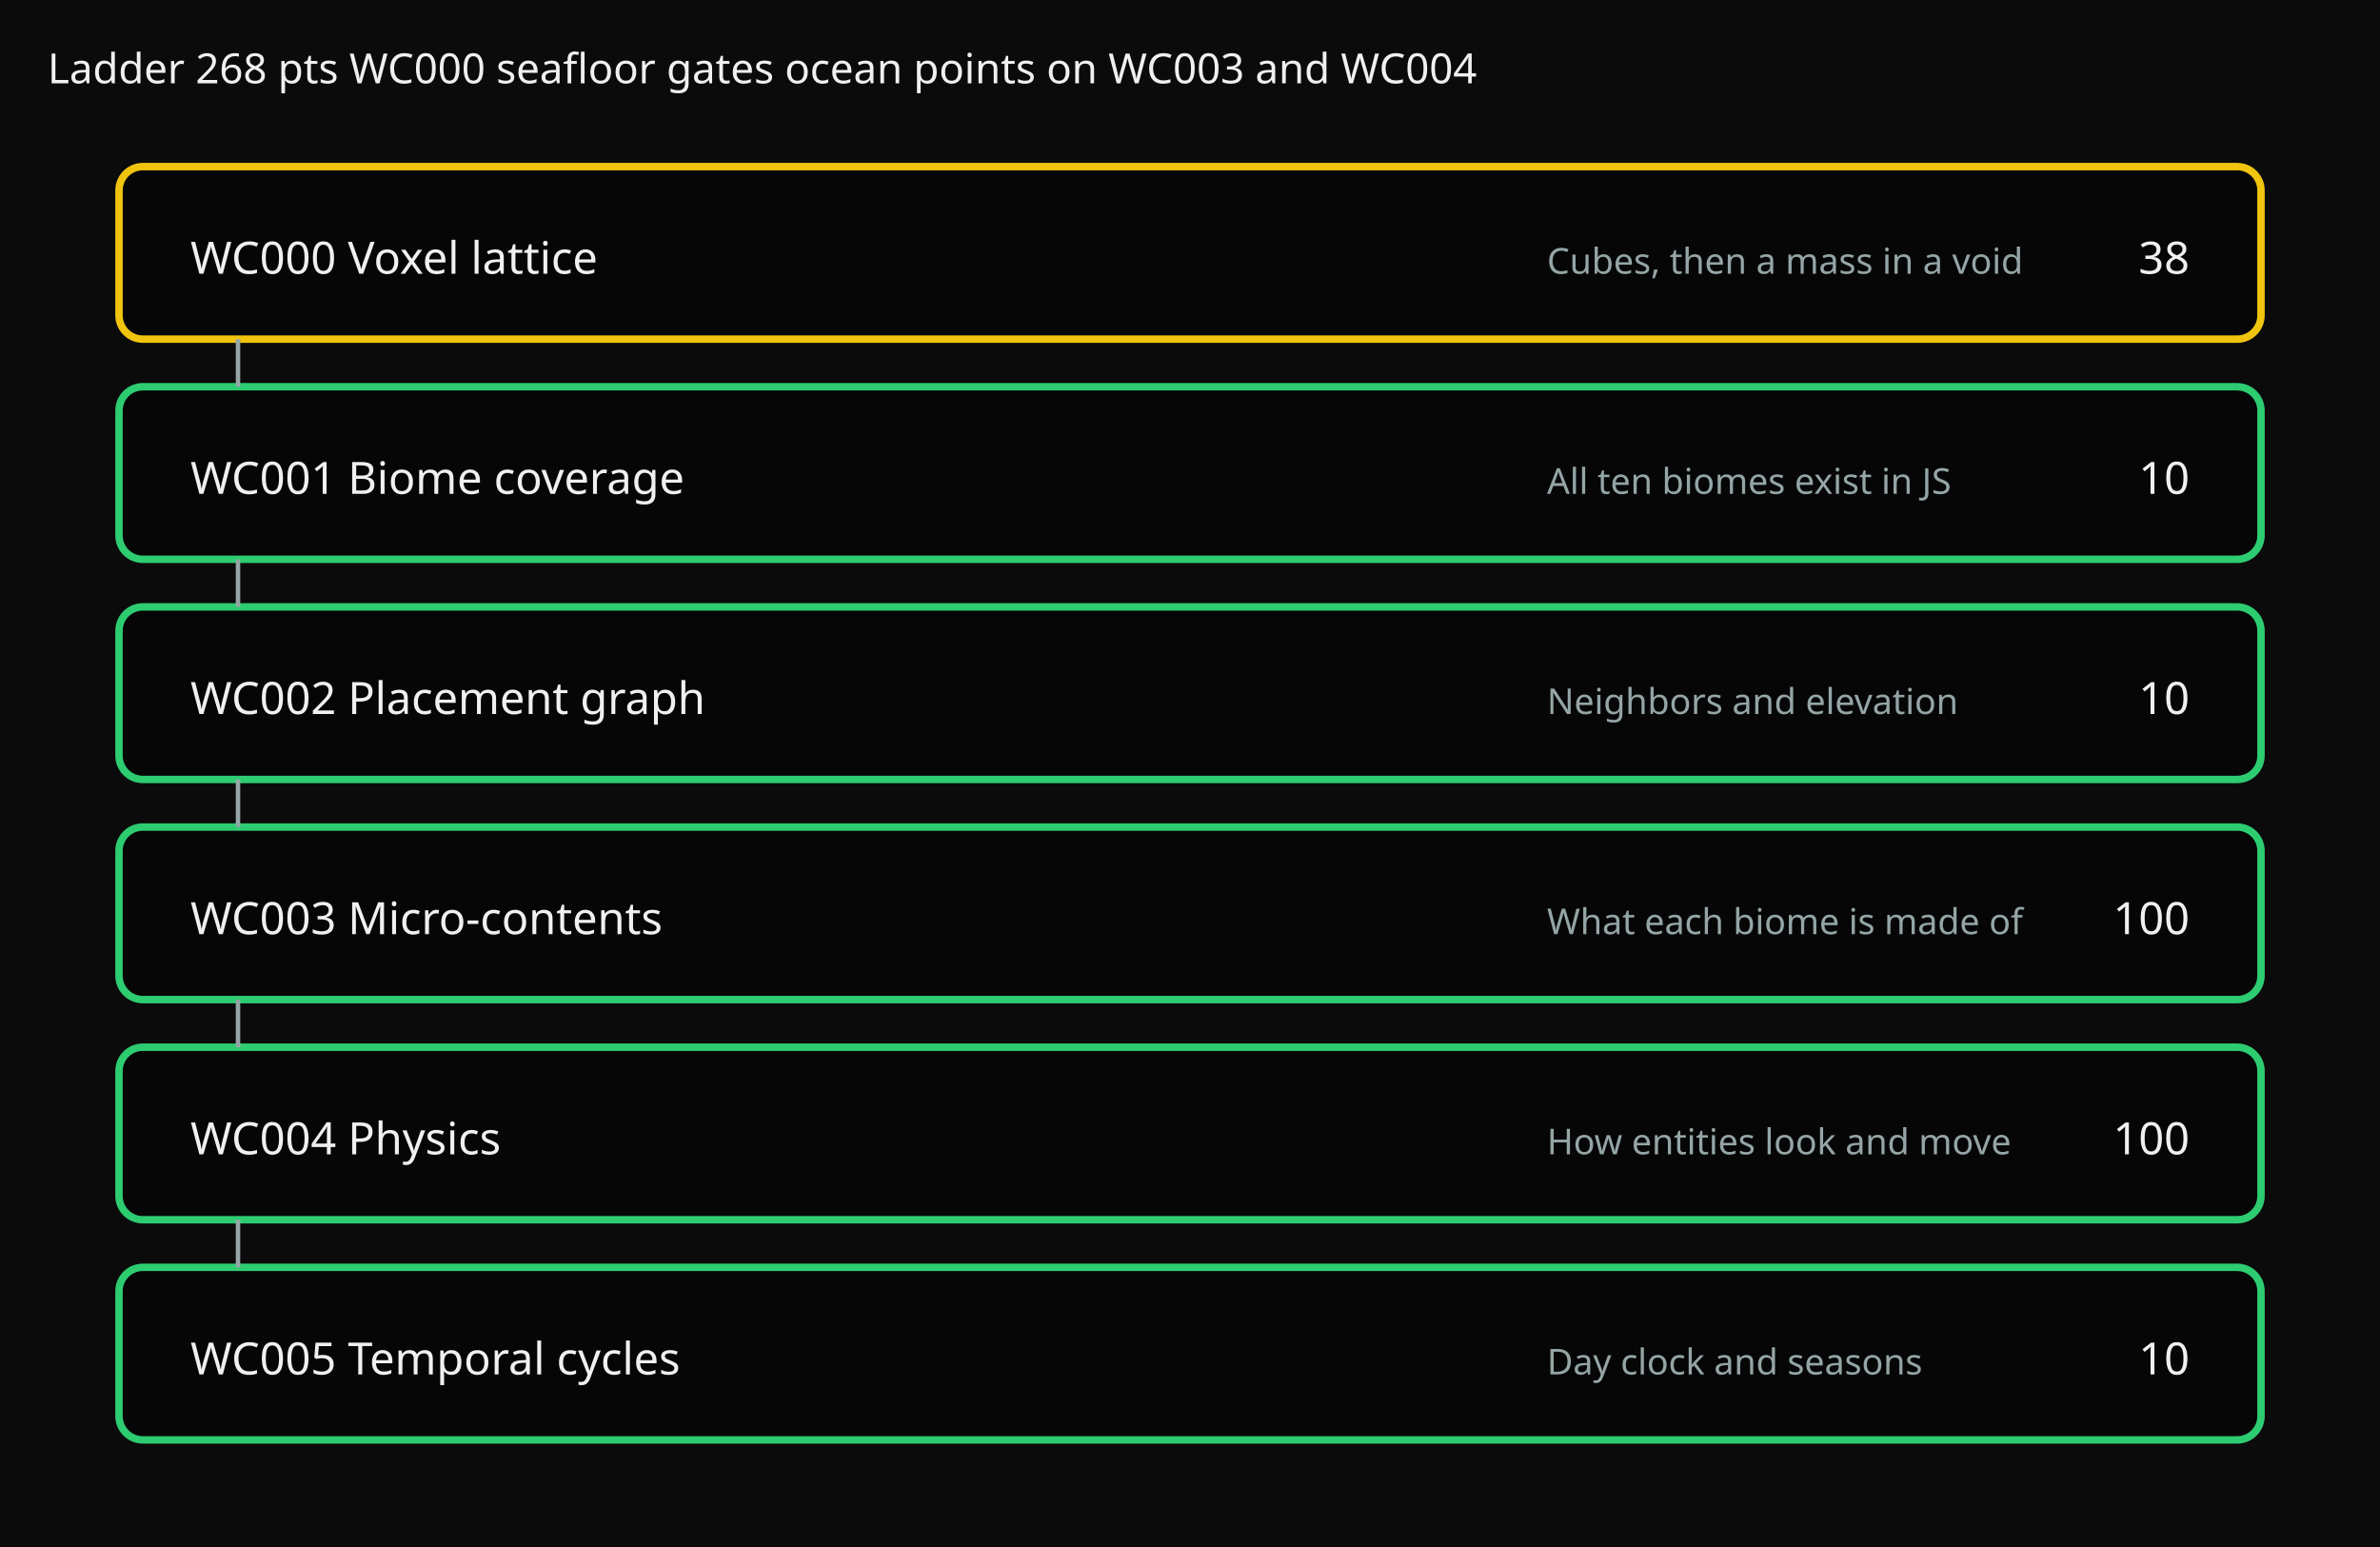
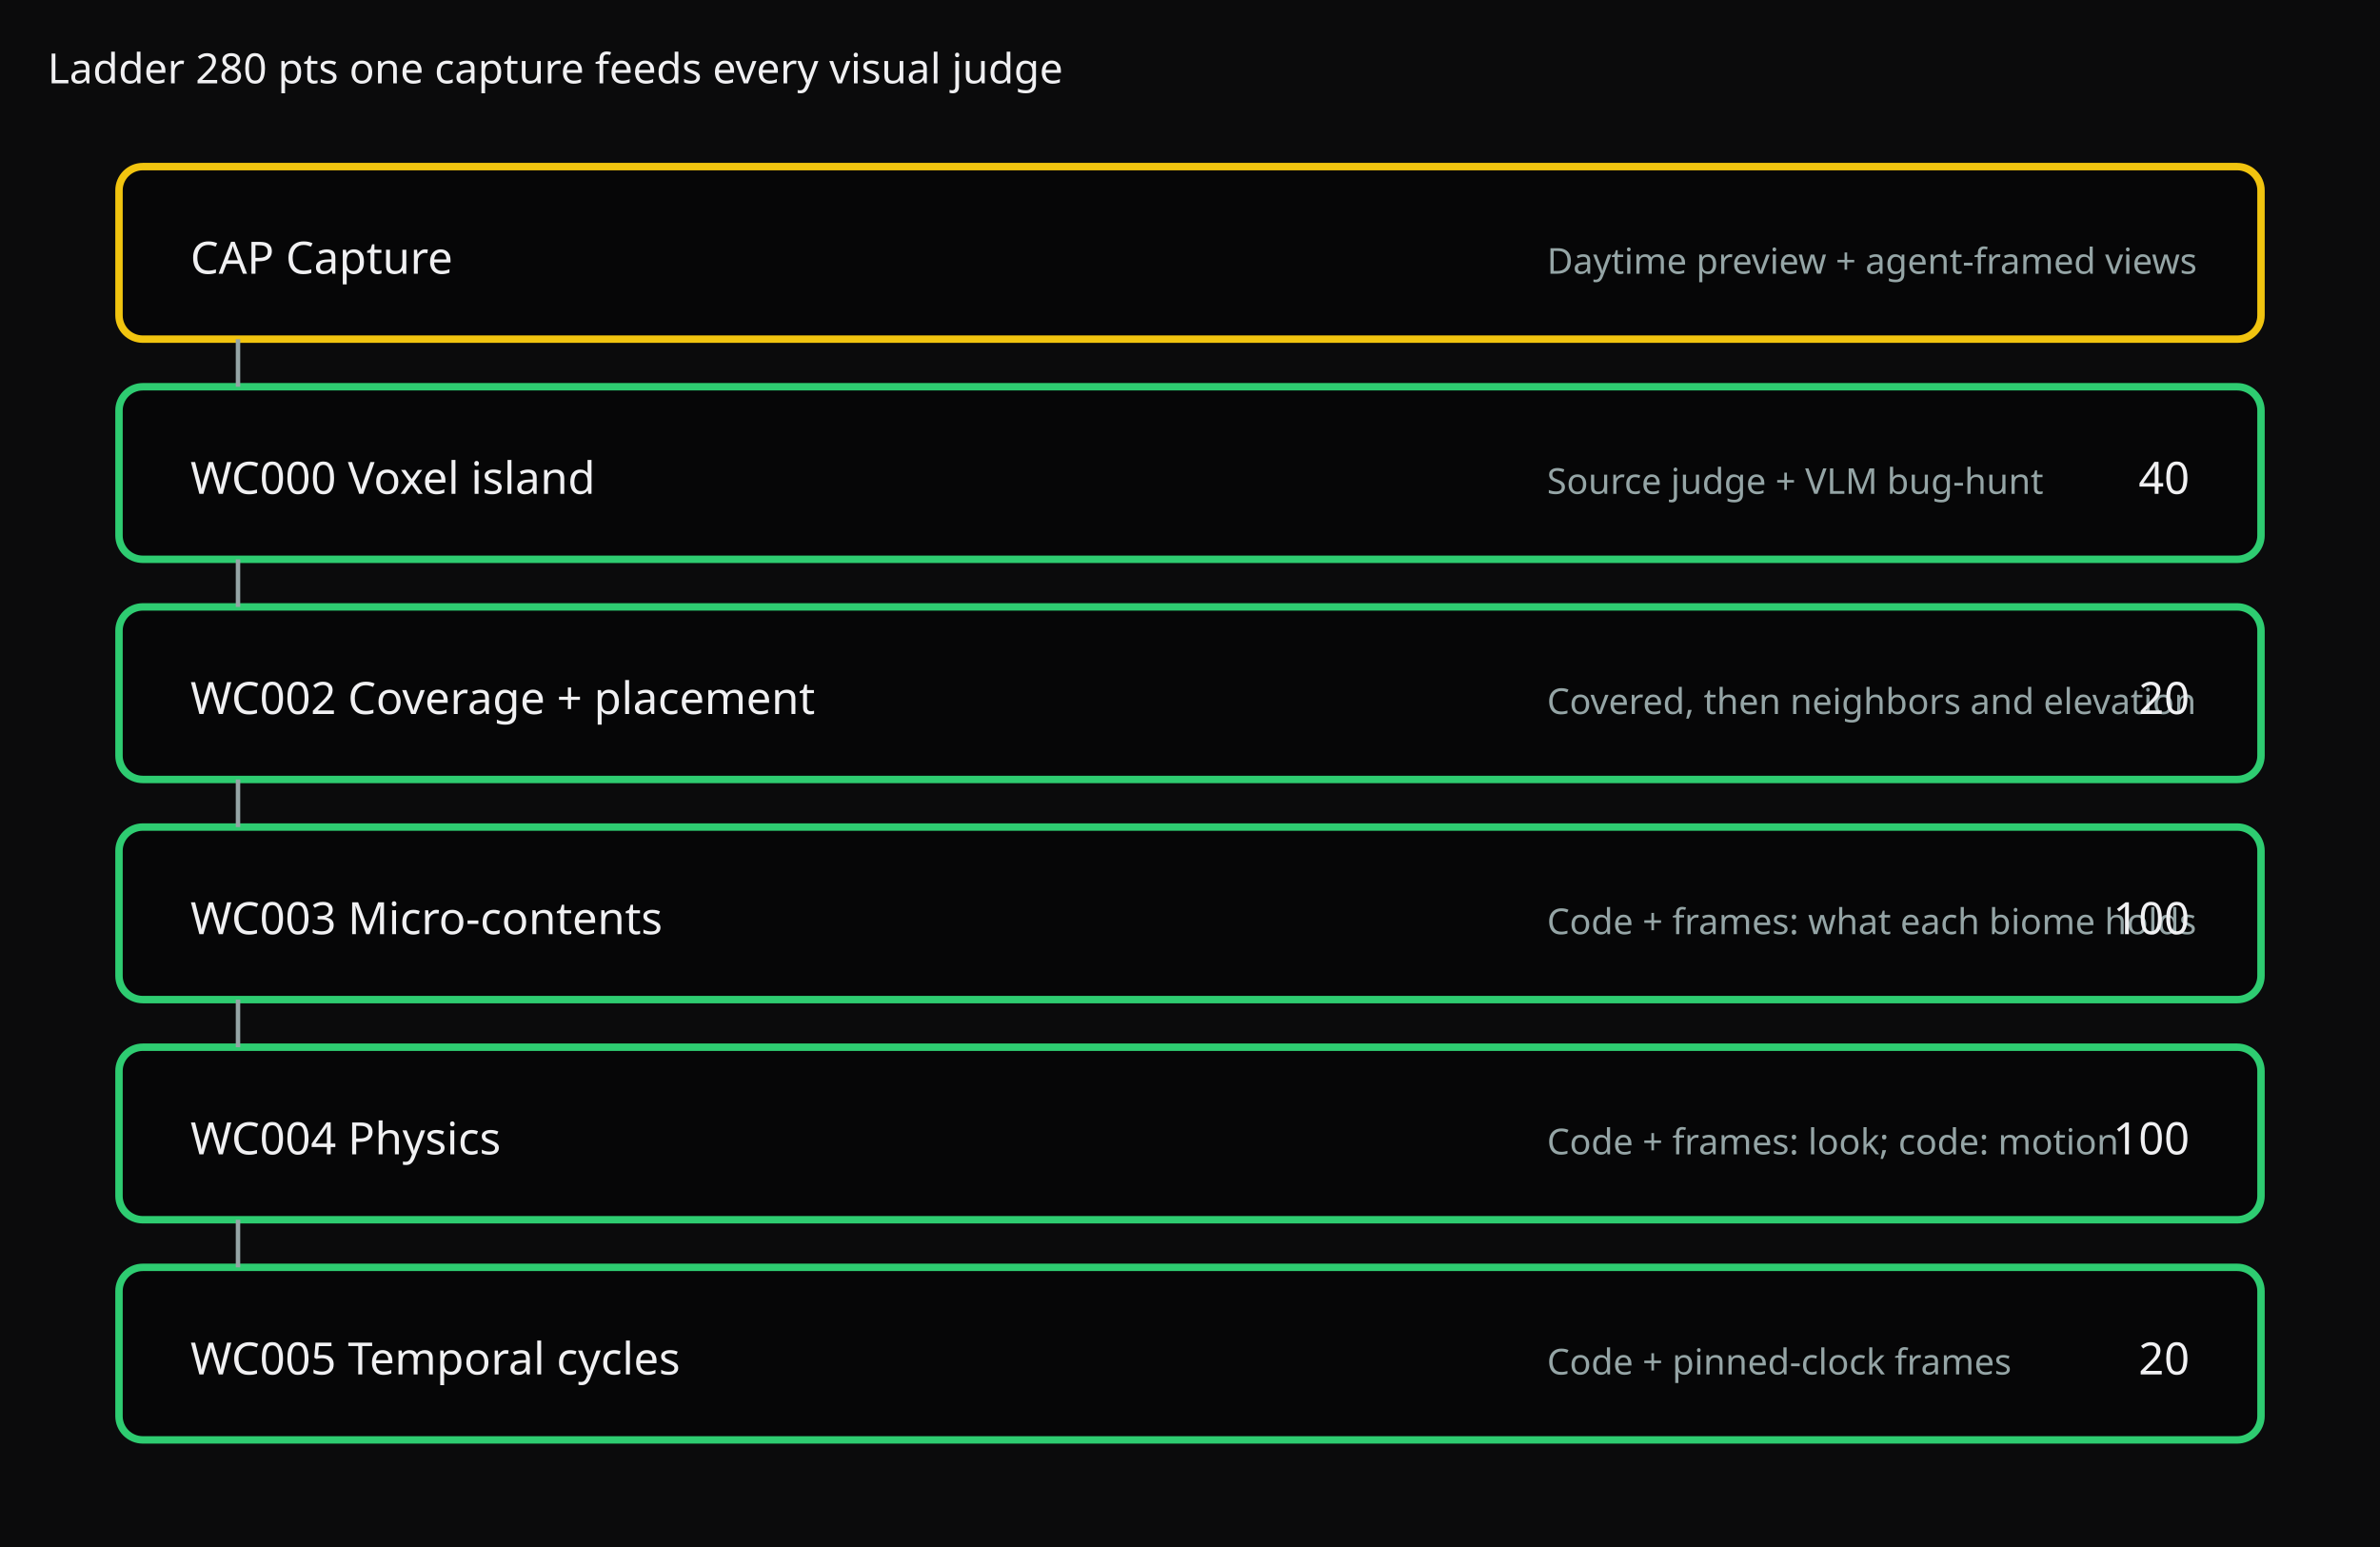
<svg xmlns="http://www.w3.org/2000/svg" viewBox="0 0 800 520" width="800" height="520">
  <rect width="100%" height="100%" fill="#0b0b0c" />
-   <text x="16.0" y="28.0" text-anchor="start" fill="#f0f0f2" font-size="14" font-family="system-ui,sans-serif">Ladder  268 pts  WC000 seafloor gates ocean points on WC003 and WC004</text>
+   <text x="16.0" y="28.0" text-anchor="start" fill="#f0f0f2" font-size="14" font-family="system-ui,sans-serif">Ladder  280 pts  one capture feeds every visual judge</text>
  <rect x="40.0" y="56.0" width="720.0" height="58.0" rx="8" fill="#060607" stroke="#f1c40f" stroke-width="2.5" />
-   <text x="64.0" y="92.0" text-anchor="start" fill="#f0f0f2" font-size="15" font-family="system-ui,sans-serif">WC000  Voxel lattice</text>
-   <text x="520.0" y="92.0" text-anchor="start" fill="#95a5a6" font-size="12" font-family="system-ui,sans-serif">Cubes, then a mass in a void</text>
-   <text x="736.0" y="92.0" text-anchor="end" fill="#f0f0f2" font-size="15" font-family="system-ui,sans-serif">38</text>
+   <text x="64.0" y="92.0" text-anchor="start" fill="#f0f0f2" font-size="15" font-family="system-ui,sans-serif">CAP  Capture</text>
+   <text x="520.0" y="92.0" text-anchor="start" fill="#95a5a6" font-size="12" font-family="system-ui,sans-serif">Daytime preview + agent-framed views</text>
+   <text x="736.0" y="92.0" text-anchor="end" fill="#f0f0f2" font-size="15" font-family="system-ui,sans-serif" />
  <rect x="40.0" y="130.0" width="720.0" height="58.0" rx="8" fill="#060607" stroke="#2ecc71" stroke-width="2.5" />
-   <text x="64.0" y="166.0" text-anchor="start" fill="#f0f0f2" font-size="15" font-family="system-ui,sans-serif">WC001  Biome coverage</text>
-   <text x="520.0" y="166.0" text-anchor="start" fill="#95a5a6" font-size="12" font-family="system-ui,sans-serif">All ten biomes exist in JS</text>
-   <text x="736.0" y="166.0" text-anchor="end" fill="#f0f0f2" font-size="15" font-family="system-ui,sans-serif">10</text>
+   <text x="64.0" y="166.0" text-anchor="start" fill="#f0f0f2" font-size="15" font-family="system-ui,sans-serif">WC000  Voxel island</text>
+   <text x="520.0" y="166.0" text-anchor="start" fill="#95a5a6" font-size="12" font-family="system-ui,sans-serif">Source judge + VLM bug-hunt</text>
+   <text x="736.0" y="166.0" text-anchor="end" fill="#f0f0f2" font-size="15" font-family="system-ui,sans-serif">40</text>
  <line x1="80.0" y1="114.0" x2="80.0" y2="130.0" stroke="#95a5a6" stroke-width="1.5" />
  <rect x="40.0" y="204.0" width="720.0" height="58.0" rx="8" fill="#060607" stroke="#2ecc71" stroke-width="2.5" />
-   <text x="64.0" y="240.0" text-anchor="start" fill="#f0f0f2" font-size="15" font-family="system-ui,sans-serif">WC002  Placement graph</text>
-   <text x="520.0" y="240.0" text-anchor="start" fill="#95a5a6" font-size="12" font-family="system-ui,sans-serif">Neighbors and elevation</text>
-   <text x="736.0" y="240.0" text-anchor="end" fill="#f0f0f2" font-size="15" font-family="system-ui,sans-serif">10</text>
+   <text x="64.0" y="240.0" text-anchor="start" fill="#f0f0f2" font-size="15" font-family="system-ui,sans-serif">WC002  Coverage + placement</text>
+   <text x="520.0" y="240.0" text-anchor="start" fill="#95a5a6" font-size="12" font-family="system-ui,sans-serif">Covered, then neighbors and elevation</text>
+   <text x="736.0" y="240.0" text-anchor="end" fill="#f0f0f2" font-size="15" font-family="system-ui,sans-serif">20</text>
  <line x1="80.0" y1="188.0" x2="80.0" y2="204.0" stroke="#95a5a6" stroke-width="1.5" />
  <rect x="40.0" y="278.0" width="720.0" height="58.0" rx="8" fill="#060607" stroke="#2ecc71" stroke-width="2.5" />
  <text x="64.0" y="314.0" text-anchor="start" fill="#f0f0f2" font-size="15" font-family="system-ui,sans-serif">WC003  Micro-contents</text>
-   <text x="520.0" y="314.0" text-anchor="start" fill="#95a5a6" font-size="12" font-family="system-ui,sans-serif">What each biome is made of</text>
+   <text x="520.0" y="314.0" text-anchor="start" fill="#95a5a6" font-size="12" font-family="system-ui,sans-serif">Code + frames: what each biome holds</text>
  <text x="736.0" y="314.0" text-anchor="end" fill="#f0f0f2" font-size="15" font-family="system-ui,sans-serif">100</text>
  <line x1="80.0" y1="262.0" x2="80.0" y2="278.0" stroke="#95a5a6" stroke-width="1.5" />
  <rect x="40.0" y="352.0" width="720.0" height="58.0" rx="8" fill="#060607" stroke="#2ecc71" stroke-width="2.5" />
  <text x="64.0" y="388.0" text-anchor="start" fill="#f0f0f2" font-size="15" font-family="system-ui,sans-serif">WC004  Physics</text>
-   <text x="520.0" y="388.0" text-anchor="start" fill="#95a5a6" font-size="12" font-family="system-ui,sans-serif">How entities look and move</text>
+   <text x="520.0" y="388.0" text-anchor="start" fill="#95a5a6" font-size="12" font-family="system-ui,sans-serif">Code + frames: look; code: motion</text>
  <text x="736.0" y="388.0" text-anchor="end" fill="#f0f0f2" font-size="15" font-family="system-ui,sans-serif">100</text>
  <line x1="80.0" y1="336.0" x2="80.0" y2="352.0" stroke="#95a5a6" stroke-width="1.5" />
  <rect x="40.0" y="426.0" width="720.0" height="58.0" rx="8" fill="#060607" stroke="#2ecc71" stroke-width="2.5" />
  <text x="64.0" y="462.0" text-anchor="start" fill="#f0f0f2" font-size="15" font-family="system-ui,sans-serif">WC005  Temporal cycles</text>
-   <text x="520.0" y="462.0" text-anchor="start" fill="#95a5a6" font-size="12" font-family="system-ui,sans-serif">Day clock and seasons</text>
-   <text x="736.0" y="462.0" text-anchor="end" fill="#f0f0f2" font-size="15" font-family="system-ui,sans-serif">10</text>
+   <text x="520.0" y="462.0" text-anchor="start" fill="#95a5a6" font-size="12" font-family="system-ui,sans-serif">Code + pinned-clock frames</text>
+   <text x="736.0" y="462.0" text-anchor="end" fill="#f0f0f2" font-size="15" font-family="system-ui,sans-serif">20</text>
  <line x1="80.0" y1="410.0" x2="80.0" y2="426.0" stroke="#95a5a6" stroke-width="1.5" />
</svg>
